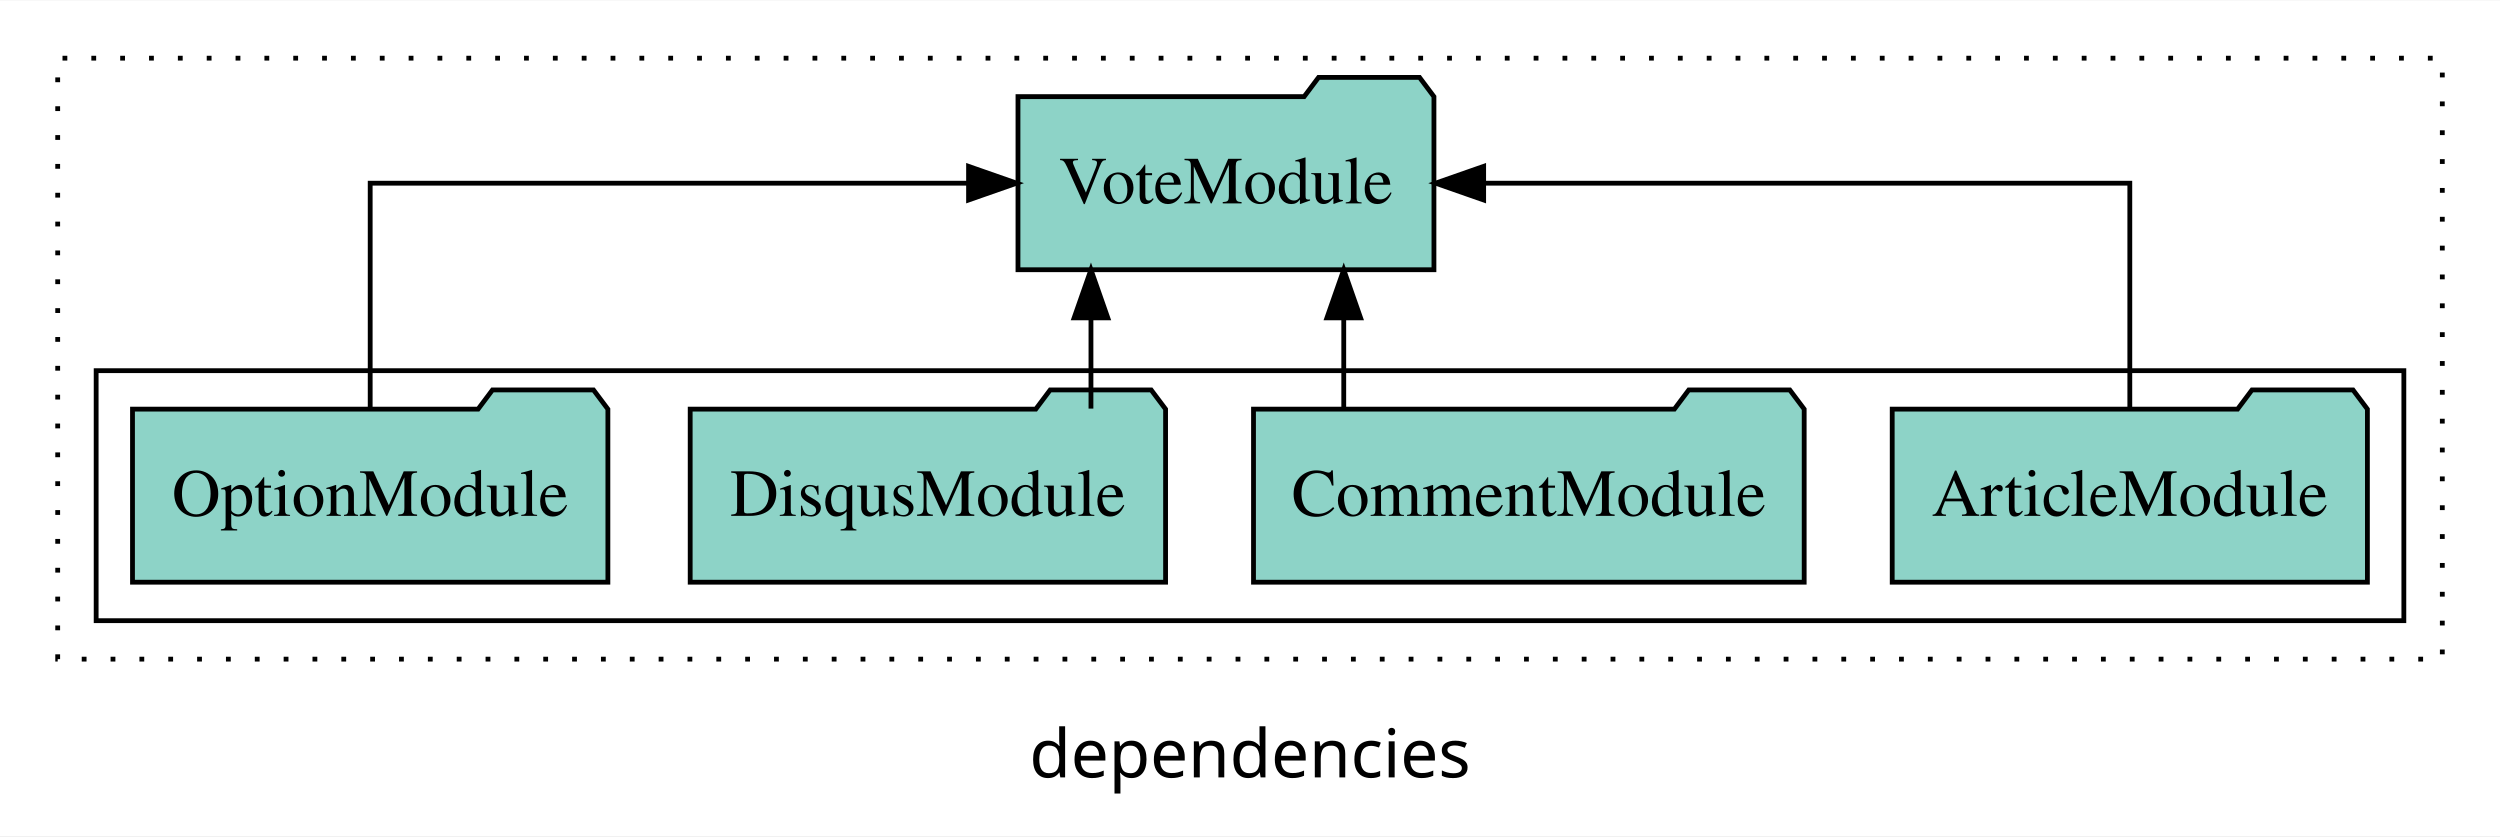
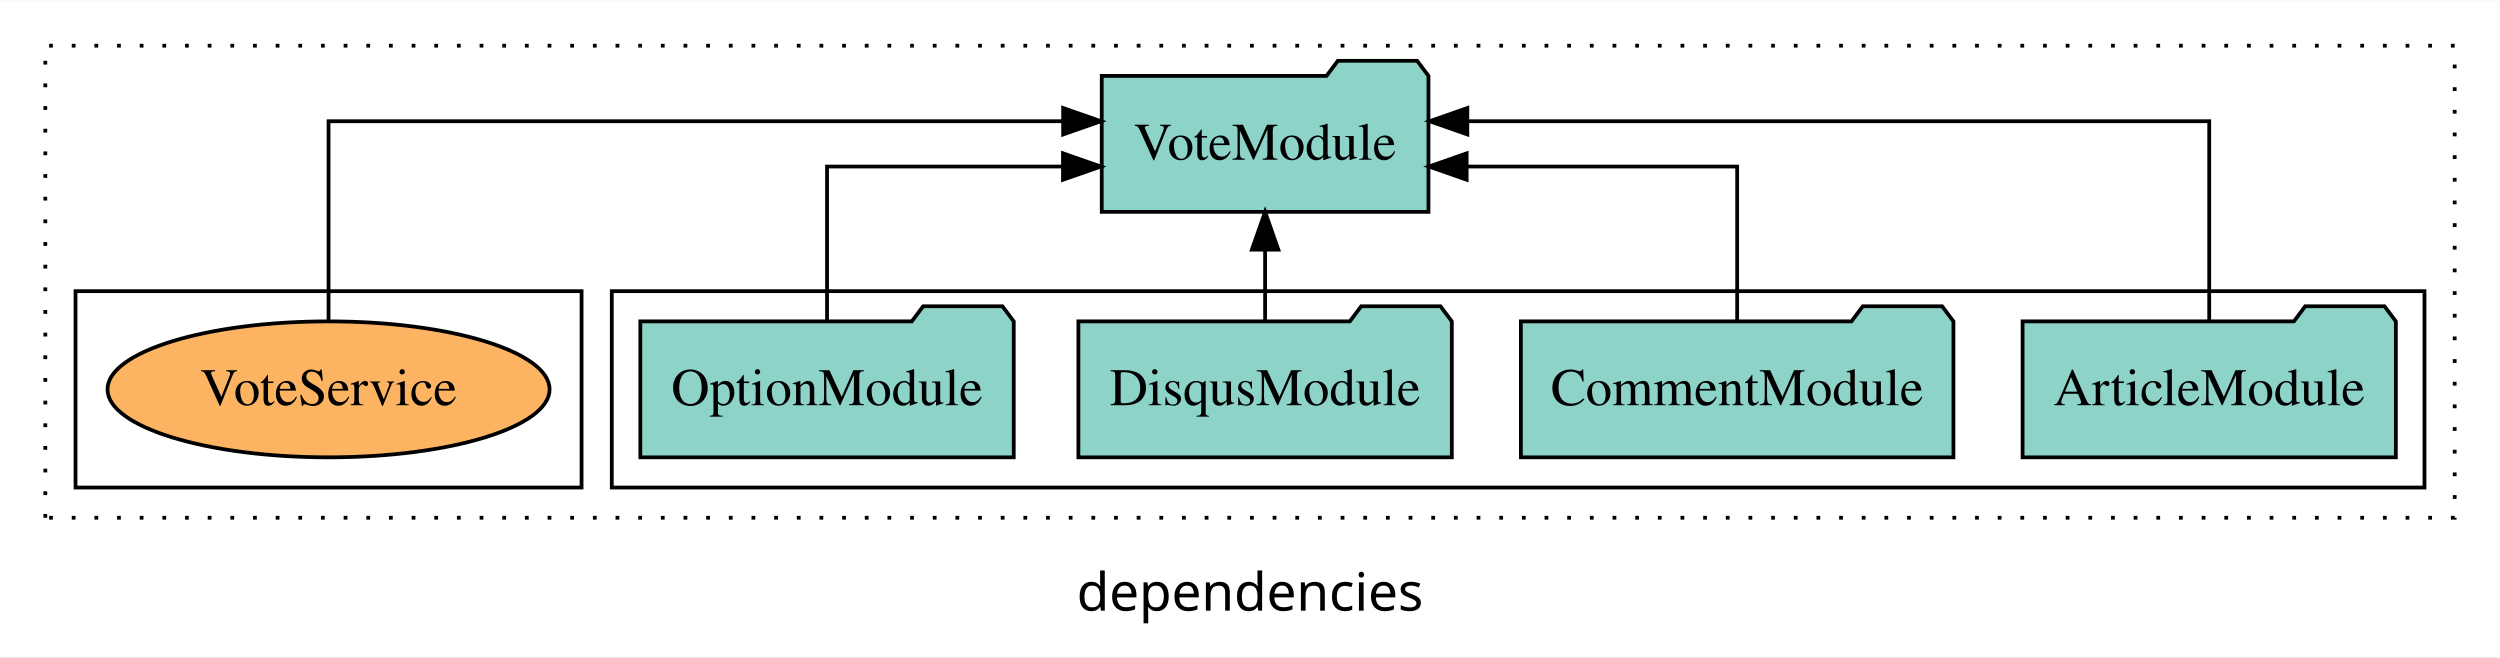
- <svg xmlns="http://www.w3.org/2000/svg" width="520pt" height="174pt" viewBox="0.00 0.00 520.00 173.80">
+ <svg xmlns="http://www.w3.org/2000/svg" width="662pt" height="174pt" viewBox="0.00 0.00 662.00 173.80">
  <g id="graph0" class="graph" transform="scale(1 1) rotate(0) translate(4 169.8)">
-     <polygon fill="white" stroke="transparent" points="-4,4 -4,-169.8 516,-169.8 516,4 -4,4" />
-     <text text-anchor="middle" x="256" y="-8.2" font-family="sans-serif" font-size="14.00">dependencies</text>
+     <polygon fill="white" stroke="transparent" points="-4,4 -4,-169.8 658,-169.8 658,4 -4,4" />
+     <text text-anchor="middle" x="327" y="-8.2" font-family="sans-serif" font-size="14.00">dependencies</text>
    <g id="clust1" class="cluster">
-       <polygon fill="none" stroke="black" stroke-dasharray="1,5" points="8,-32.8 8,-157.8 504,-157.8 504,-32.8 8,-32.8" />
+       <polygon fill="none" stroke="black" stroke-dasharray="1,5" points="8,-32.8 8,-157.8 646,-157.8 646,-32.8 8,-32.8" />
    </g>
    <g id="clust3" class="cluster">
-       <polygon fill="none" stroke="black" points="16,-40.8 16,-92.8 496,-92.8 496,-40.8 16,-40.8" />
+       <polygon fill="none" stroke="black" points="158,-40.8 158,-92.8 638,-92.8 638,-40.8 158,-40.8" />
+     </g>
+     <g id="clust6" class="cluster">
+       <polygon fill="none" stroke="black" points="16,-40.8 16,-92.8 150,-92.8 150,-40.8 16,-40.8" />
    </g>
    <g id="node1" class="node">
-       <polygon fill="#8dd3c7" stroke="black" points="488.42,-84.8 485.42,-88.8 464.42,-88.8 461.42,-84.8 389.58,-84.8 389.58,-48.8 488.42,-48.8 488.42,-84.8" />
-       <text text-anchor="middle" x="439" y="-62.6" font-family="Times,serif" font-size="14.00">ArticleModule</text>
+       <polygon fill="#8dd3c7" stroke="black" points="630.42,-84.8 627.42,-88.8 606.42,-88.8 603.42,-84.8 531.58,-84.8 531.58,-48.8 630.42,-48.8 630.42,-84.8" />
+       <text text-anchor="middle" x="581" y="-62.6" font-family="Times,serif" font-size="14.00">ArticleModule</text>
    </g>
    <g id="node5" class="node">
-       <polygon fill="#8dd3c7" stroke="black" points="294.26,-149.8 291.26,-153.8 270.26,-153.8 267.26,-149.8 207.74,-149.8 207.74,-113.8 294.26,-113.8 294.26,-149.8" />
-       <text text-anchor="middle" x="251" y="-127.6" font-family="Times,serif" font-size="14.00">VoteModule</text>
+       <polygon fill="#8dd3c7" stroke="black" points="374.26,-149.8 371.26,-153.8 350.26,-153.8 347.26,-149.8 287.74,-149.8 287.74,-113.8 374.26,-113.8 374.26,-149.8" />
+       <text text-anchor="middle" x="331" y="-127.6" font-family="Times,serif" font-size="14.00">VoteModule</text>
    </g>
    <g id="edge1" class="edge">
-       <path fill="none" stroke="black" d="M439,-84.91C439,-104.14 439,-131.8 439,-131.8 439,-131.8 304.6,-131.8 304.6,-131.8" />
-       <polygon fill="black" stroke="black" points="304.6,-128.3 294.6,-131.8 304.6,-135.3 304.6,-128.3" />
+       <path fill="none" stroke="black" d="M581,-85.08C581,-106.12 581,-137.8 581,-137.8 581,-137.8 384.55,-137.8 384.55,-137.8" />
+       <polygon fill="black" stroke="black" points="384.55,-134.3 374.55,-137.8 384.55,-141.3 384.55,-134.3" />
    </g>
    <g id="node2" class="node">
-       <polygon fill="#8dd3c7" stroke="black" points="371.27,-84.8 368.27,-88.8 347.27,-88.8 344.27,-84.8 256.73,-84.8 256.73,-48.8 371.27,-48.8 371.27,-84.8" />
-       <text text-anchor="middle" x="314" y="-62.6" font-family="Times,serif" font-size="14.00">CommentModule</text>
+       <polygon fill="#8dd3c7" stroke="black" points="513.27,-84.8 510.27,-88.8 489.27,-88.8 486.27,-84.8 398.73,-84.8 398.73,-48.8 513.27,-48.8 513.27,-84.8" />
+       <text text-anchor="middle" x="456" y="-62.6" font-family="Times,serif" font-size="14.00">CommentModule</text>
    </g>
    <g id="edge2" class="edge">
-       <path fill="none" stroke="black" d="M275.5,-84.91C275.5,-84.91 275.5,-103.79 275.5,-103.79" />
-       <polygon fill="black" stroke="black" points="272,-103.79 275.5,-113.79 279,-103.79 272,-103.79" />
+       <path fill="none" stroke="black" d="M456,-84.82C456,-102.17 456,-125.8 456,-125.8 456,-125.8 384.37,-125.8 384.37,-125.8" />
+       <polygon fill="black" stroke="black" points="384.37,-122.3 374.37,-125.8 384.37,-129.3 384.37,-122.3" />
    </g>
    <g id="node3" class="node">
-       <polygon fill="#8dd3c7" stroke="black" points="238.44,-84.8 235.44,-88.8 214.44,-88.8 211.44,-84.8 139.56,-84.8 139.56,-48.8 238.44,-48.8 238.44,-84.8" />
-       <text text-anchor="middle" x="189" y="-62.6" font-family="Times,serif" font-size="14.00">DisqusModule</text>
+       <polygon fill="#8dd3c7" stroke="black" points="380.44,-84.8 377.44,-88.8 356.44,-88.8 353.44,-84.8 281.56,-84.8 281.56,-48.8 380.44,-48.8 380.44,-84.8" />
+       <text text-anchor="middle" x="331" y="-62.6" font-family="Times,serif" font-size="14.00">DisqusModule</text>
    </g>
    <g id="edge3" class="edge">
-       <path fill="none" stroke="black" d="M222.92,-84.91C222.92,-84.91 222.92,-103.79 222.92,-103.79" />
-       <polygon fill="black" stroke="black" points="219.42,-103.79 222.92,-113.79 226.42,-103.79 219.42,-103.79" />
+       <path fill="none" stroke="black" d="M331,-84.91C331,-84.91 331,-103.79 331,-103.79" />
+       <polygon fill="black" stroke="black" points="327.5,-103.79 331,-113.79 334.5,-103.79 327.5,-103.79" />
    </g>
    <g id="node4" class="node">
-       <polygon fill="#8dd3c7" stroke="black" points="122.44,-84.8 119.44,-88.8 98.44,-88.8 95.44,-84.8 23.56,-84.8 23.56,-48.8 122.44,-48.8 122.44,-84.8" />
-       <text text-anchor="middle" x="73" y="-62.6" font-family="Times,serif" font-size="14.00">OptionModule</text>
+       <polygon fill="#8dd3c7" stroke="black" points="264.44,-84.8 261.44,-88.8 240.44,-88.8 237.44,-84.8 165.56,-84.8 165.56,-48.8 264.44,-48.8 264.44,-84.8" />
+       <text text-anchor="middle" x="215" y="-62.6" font-family="Times,serif" font-size="14.00">OptionModule</text>
    </g>
    <g id="edge4" class="edge">
-       <path fill="none" stroke="black" d="M73,-84.91C73,-104.14 73,-131.8 73,-131.8 73,-131.8 197.46,-131.8 197.46,-131.8" />
-       <polygon fill="black" stroke="black" points="197.46,-135.3 207.46,-131.8 197.46,-128.3 197.46,-135.3" />
+       <path fill="none" stroke="black" d="M215,-84.82C215,-102.17 215,-125.8 215,-125.8 215,-125.8 277.48,-125.8 277.48,-125.8" />
+       <polygon fill="black" stroke="black" points="277.48,-129.3 287.48,-125.8 277.48,-122.3 277.48,-129.3" />
+     </g>
+     <g id="node6" class="node">
+       <ellipse fill="#fdb462" stroke="black" cx="83" cy="-66.8" rx="58.53" ry="18" />
+       <text text-anchor="middle" x="83" y="-62.6" font-family="Times,serif" font-size="14.00">VoteService</text>
+     </g>
+     <g id="edge5" class="edge">
+       <path fill="none" stroke="black" d="M83,-85.08C83,-106.12 83,-137.8 83,-137.8 83,-137.8 277.52,-137.8 277.52,-137.8" />
+       <polygon fill="black" stroke="black" points="277.52,-141.3 287.52,-137.8 277.52,-134.3 277.52,-141.3" />
    </g>
  </g>
</svg>
